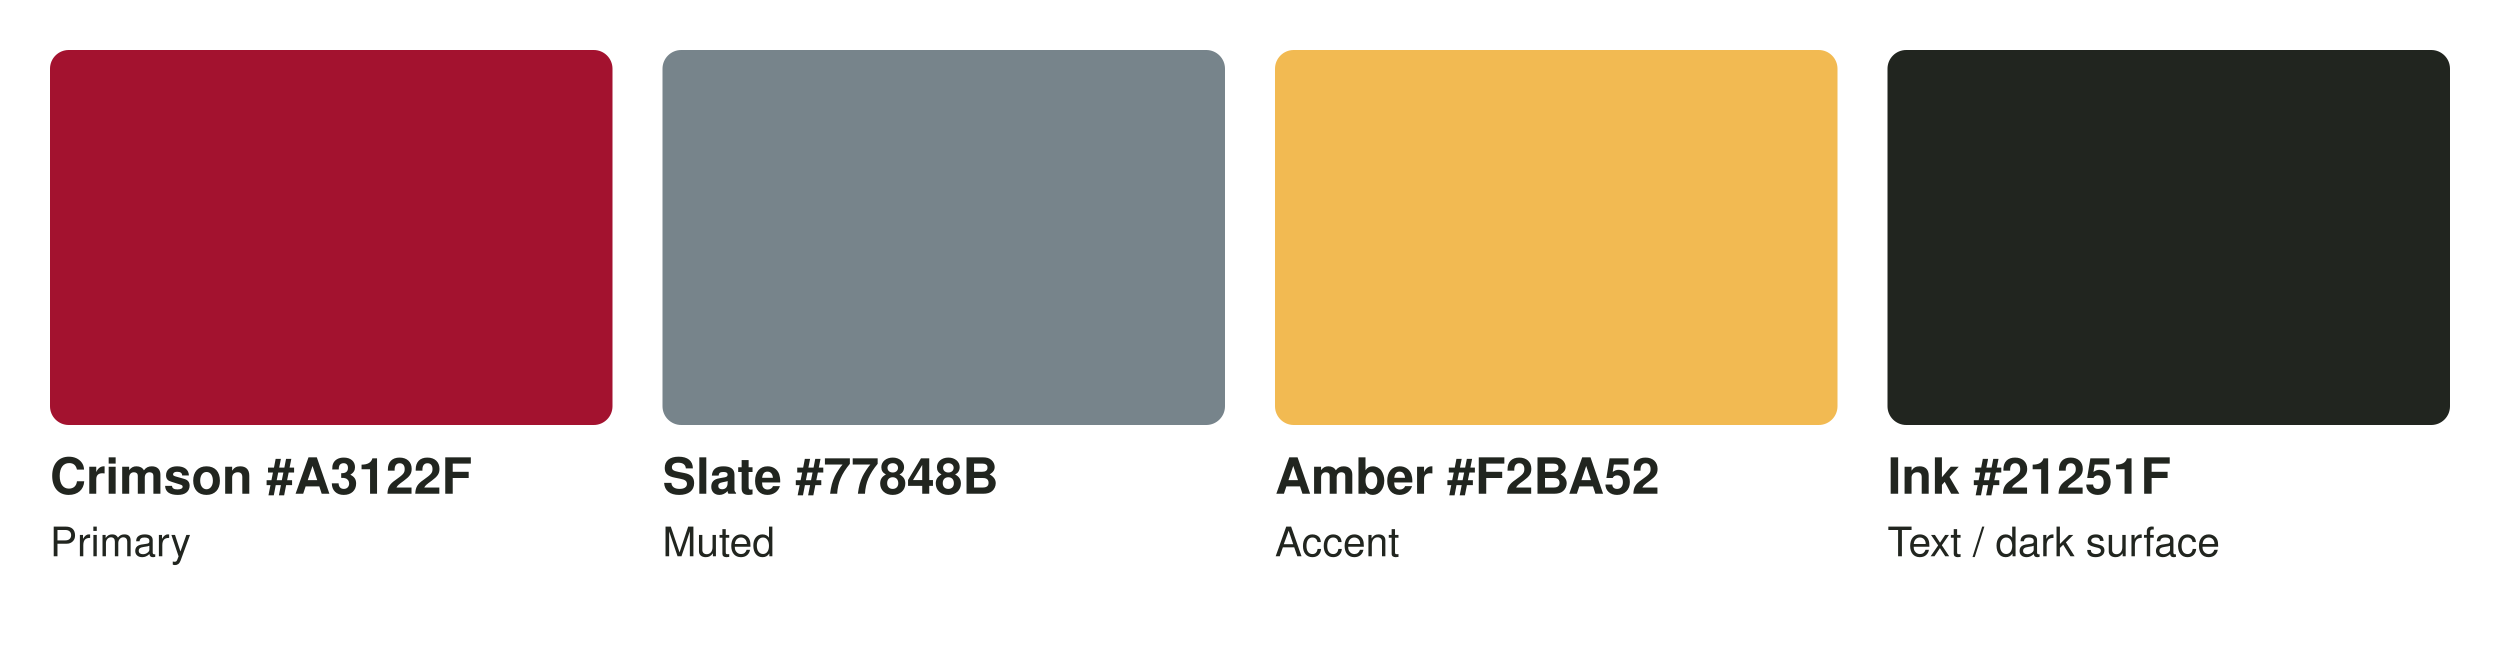
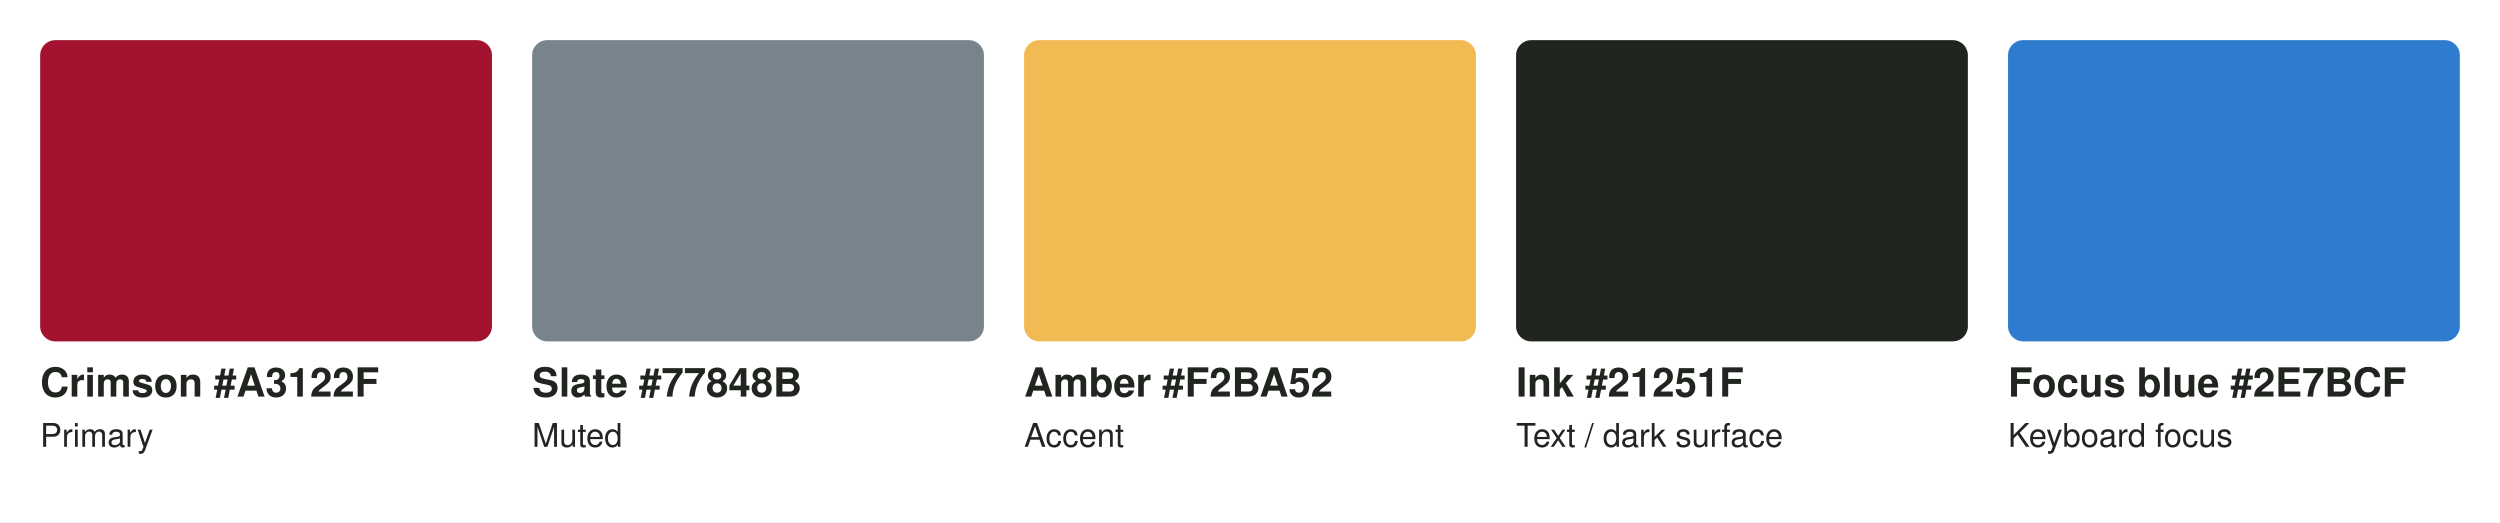
- <svg xmlns="http://www.w3.org/2000/svg" width="800" height="208" viewBox="0 0 800 208" font-family="Segoe UI, Helvetica, Arial, sans-serif">
-   <rect width="800" height="208" fill="#FFFFFF" />
+ <svg xmlns="http://www.w3.org/2000/svg" width="996" height="208" viewBox="0 0 996 208" font-family="Segoe UI, Helvetica, Arial, sans-serif">
+   <rect width="996" height="208" fill="#FFFFFF" />
  <rect x="16" y="16" width="180" height="120" rx="6" fill="#A3122F" />
  <text x="16" y="158" font-size="16" font-weight="600" fill="#21251F">Crimson #A3122F</text>
  <text x="16" y="178" font-size="13" fill="#21251F">Primary</text>
  <rect x="212" y="16" width="180" height="120" rx="6" fill="#77848B" />
  <text x="212" y="158" font-size="16" font-weight="600" fill="#21251F">Slate #77848B</text>
  <text x="212" y="178" font-size="13" fill="#21251F">Muted</text>
  <rect x="408" y="16" width="180" height="120" rx="6" fill="#F2BA52" />
  <text x="408" y="158" font-size="16" font-weight="600" fill="#21251F">Amber #F2BA52</text>
  <text x="408" y="178" font-size="13" fill="#21251F">Accent</text>
  <rect x="604" y="16" width="180" height="120" rx="6" fill="#21251F" />
  <text x="604" y="158" font-size="16" font-weight="600" fill="#21251F">Ink #21251F</text>
  <text x="604" y="178" font-size="13" fill="#21251F">Text / dark surface</text>
+   <rect x="800" y="16" width="180" height="120" rx="6" fill="#2E7BCF" />
+   <text x="800" y="158" font-size="16" font-weight="600" fill="#21251F">Focus blue #2E7BCF</text>
+   <text x="800" y="178" font-size="13" fill="#21251F">Keyboard focus</text>
</svg>
